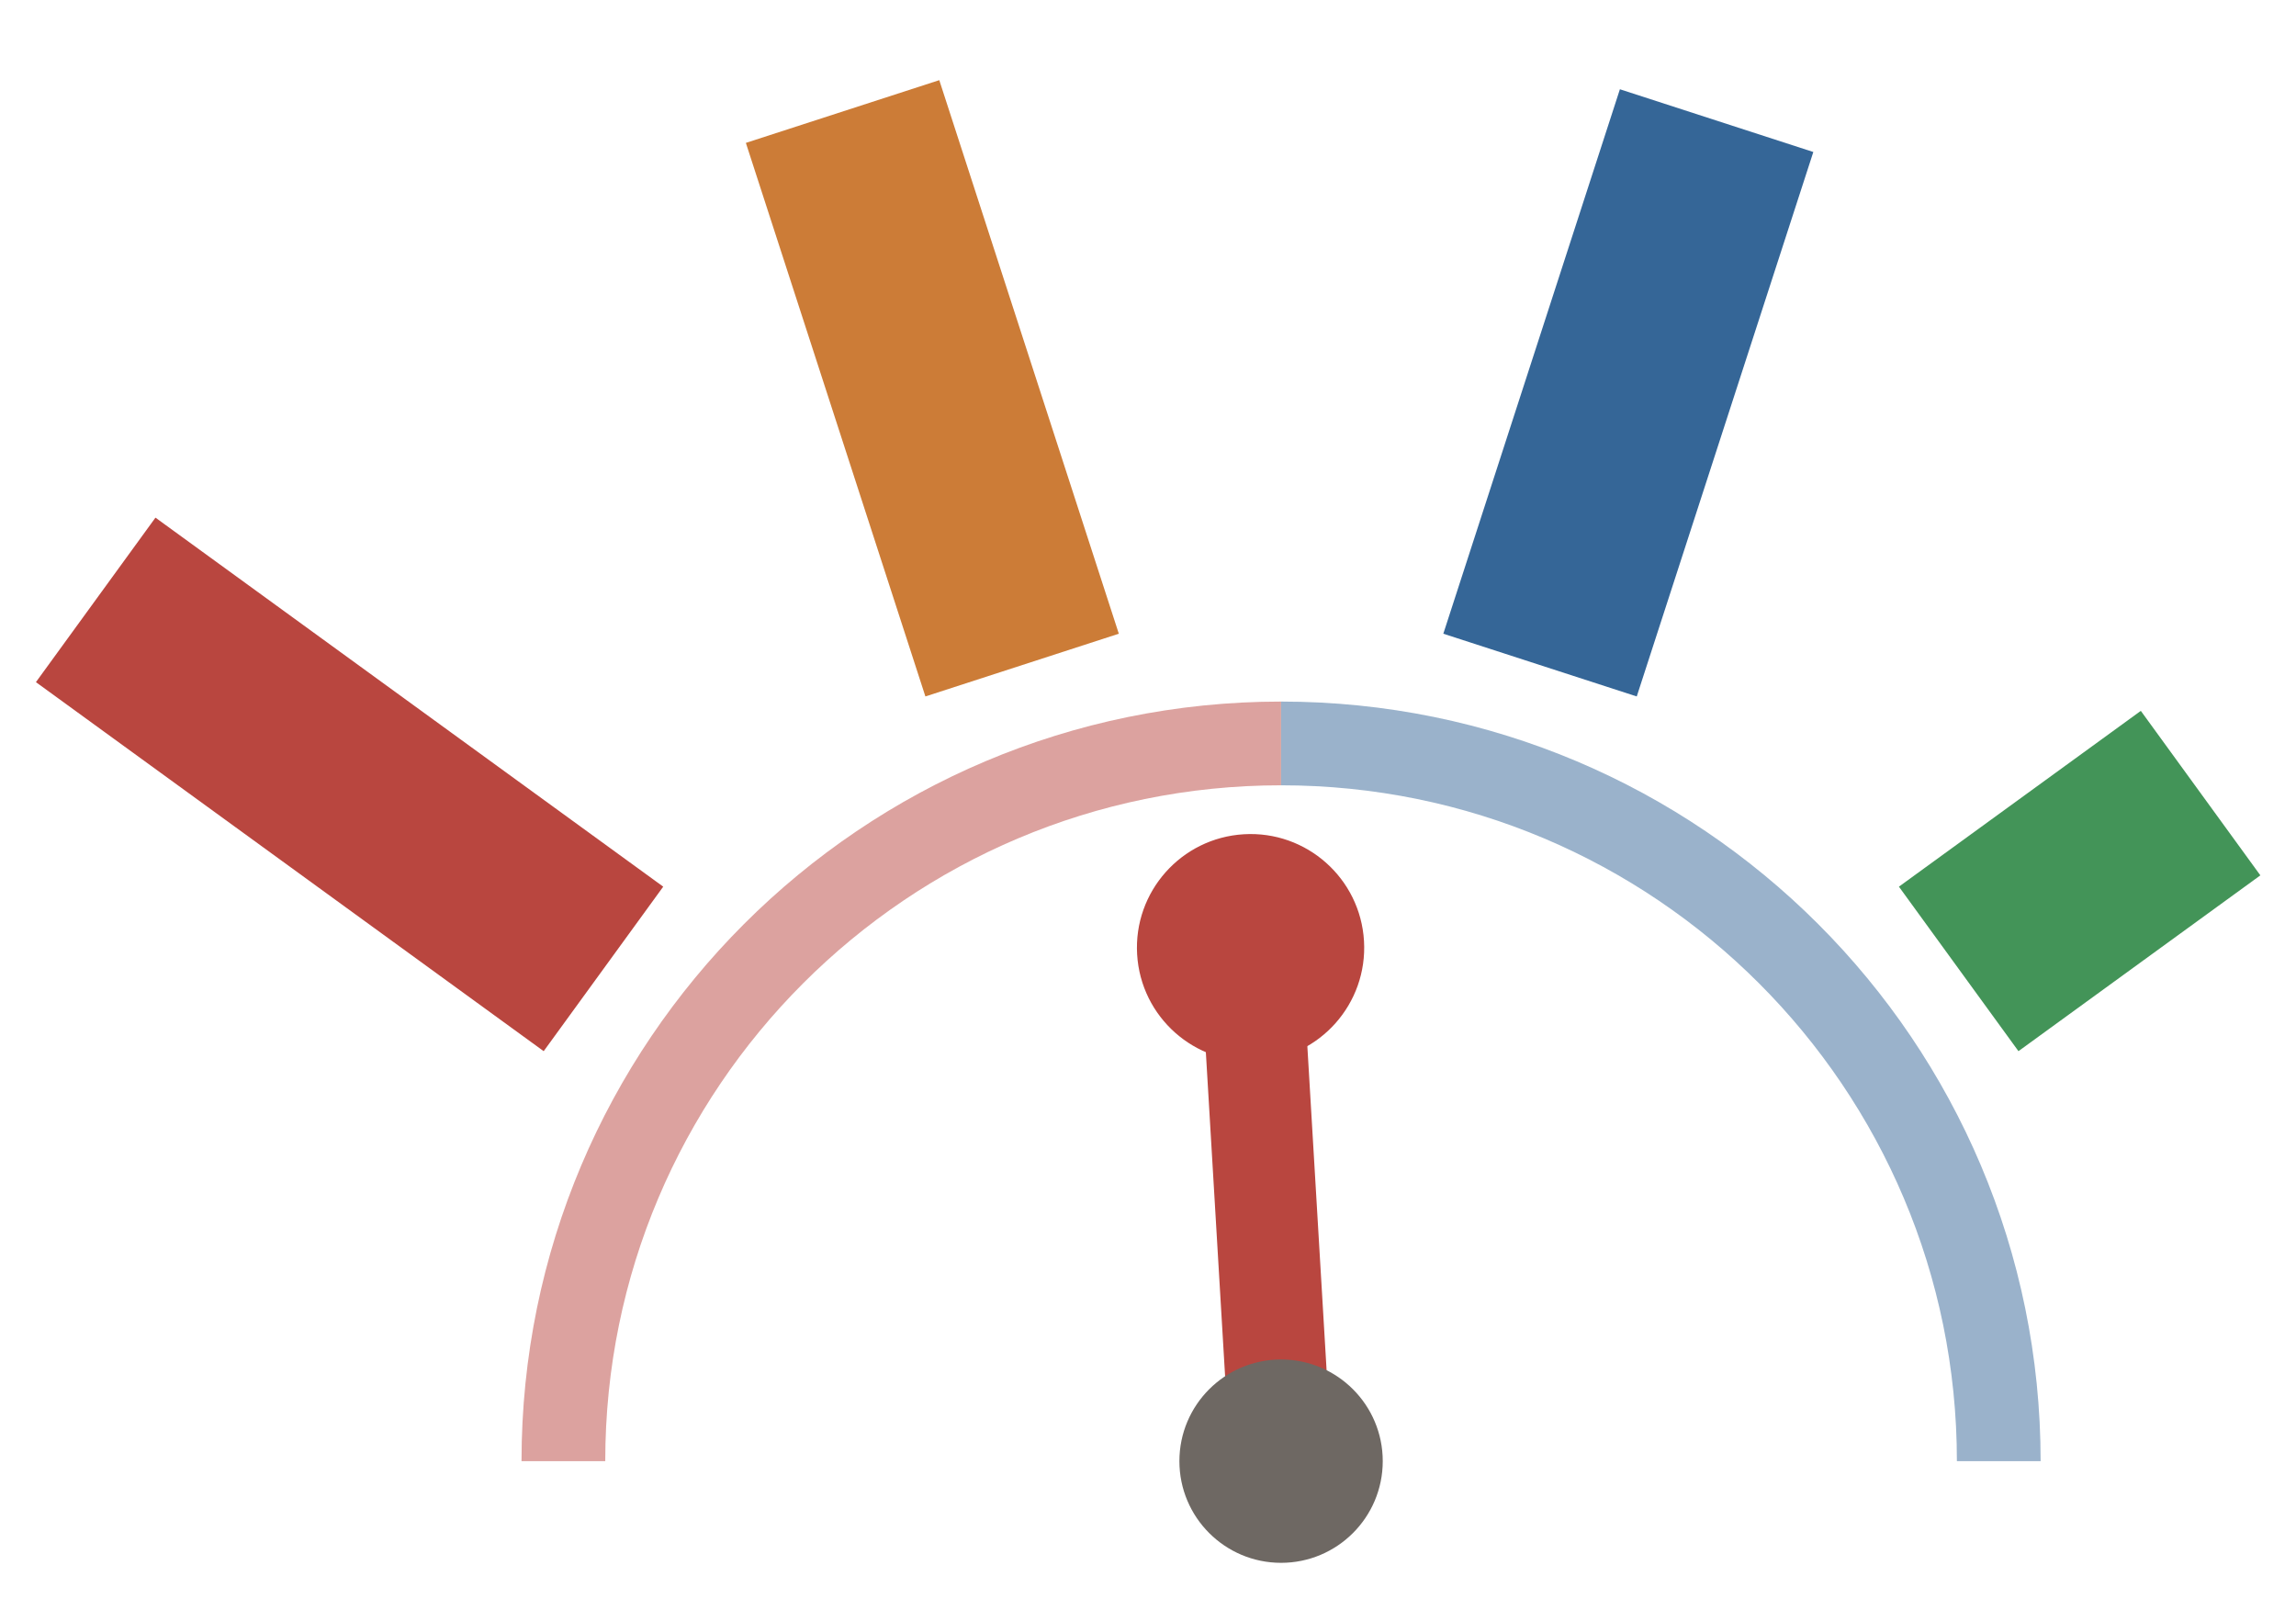
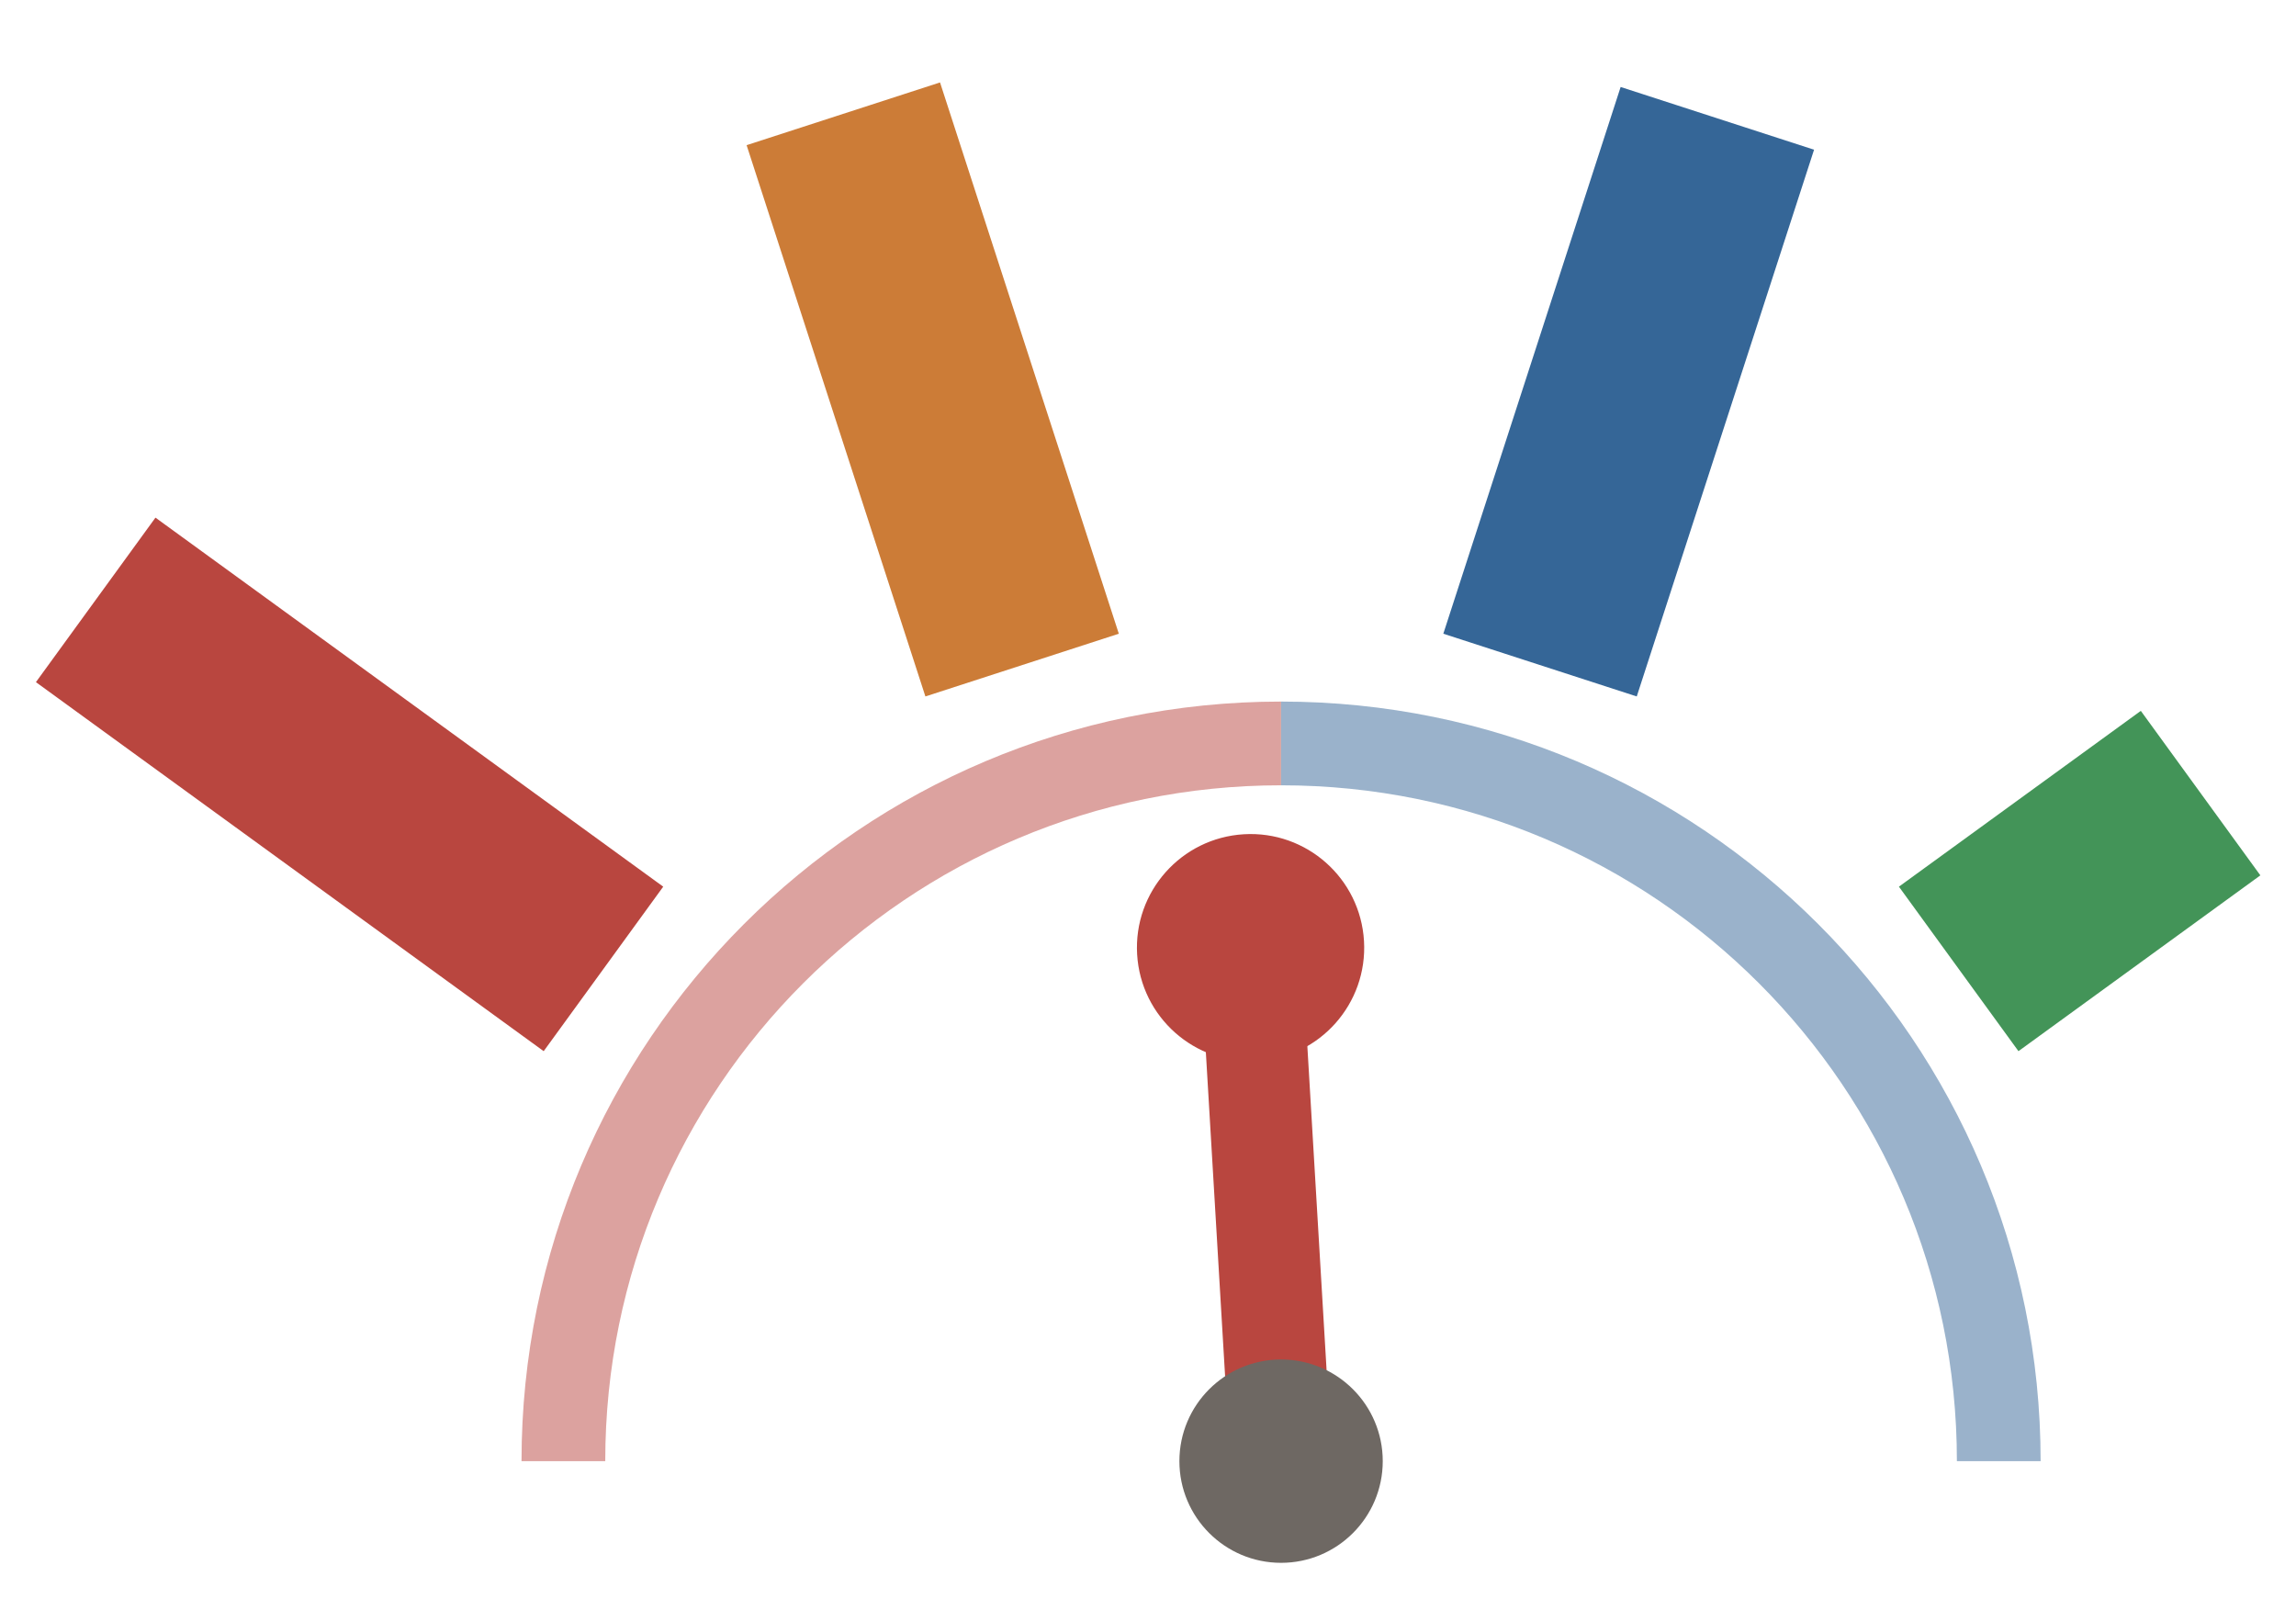
<svg xmlns="http://www.w3.org/2000/svg" viewBox="0.58 0.07 38.39 26.73">
  <path d="M 10 24.5 A 12 12 0 0 1 22 12.5" fill="none" stroke="#b9463f" stroke-width="1.4" opacity="0.5" />
  <path d="M 22 12.5 A 12 12 0 0 1 34 24.5" fill="none" stroke="#356697" stroke-width="1.4" opacity="0.5" />
  <line x1="10.67" y1="16.27" x2="2.18" y2="10.1" stroke="#b9463f" stroke-width="3.4" stroke-linecap="butt" stroke-dasharray="10.5 10.5" />
-   <line x1="17.67" y1="11.19" x2="14.43" y2="1.2" stroke="#cc7c37" stroke-width="3.4" stroke-linecap="butt" stroke-dasharray="9.73 10.5" />
-   <line x1="26.33" y1="11.19" x2="29.57" y2="1.2" stroke="#356697" stroke-width="3.4" stroke-linecap="butt" stroke-dasharray="9.57 10.5" />
+   <line x1="17.67" y1="11.19" x2="14.43" y2="1.2" stroke="#cc7c37" stroke-width="3.4" stroke-linecap="butt" stroke-dasharray="9.69 10.5" />
+   <line x1="26.33" y1="11.19" x2="29.57" y2="1.2" stroke="#356697" stroke-width="3.4" stroke-linecap="butt" stroke-dasharray="9.61 10.5" />
  <line x1="33.33" y1="16.27" x2="41.82" y2="10.1" stroke="#439458" stroke-width="3.4" stroke-linecap="butt" stroke-dasharray="5 10.5" />
  <g transform="translate(22, 24.5)">
    <g transform="rotate(-3.4)">
      <line x1="0" y1="0" x2="0" y2="-8.6" stroke="#b9463f" stroke-width="1.7" stroke-linecap="round" />
      <circle cx="0" cy="-8.6" r="1.9" fill="#b9463f" />
    </g>
  </g>
  <circle cx="22" cy="24.5" r="1.7" fill="#6e6863" />
</svg>
